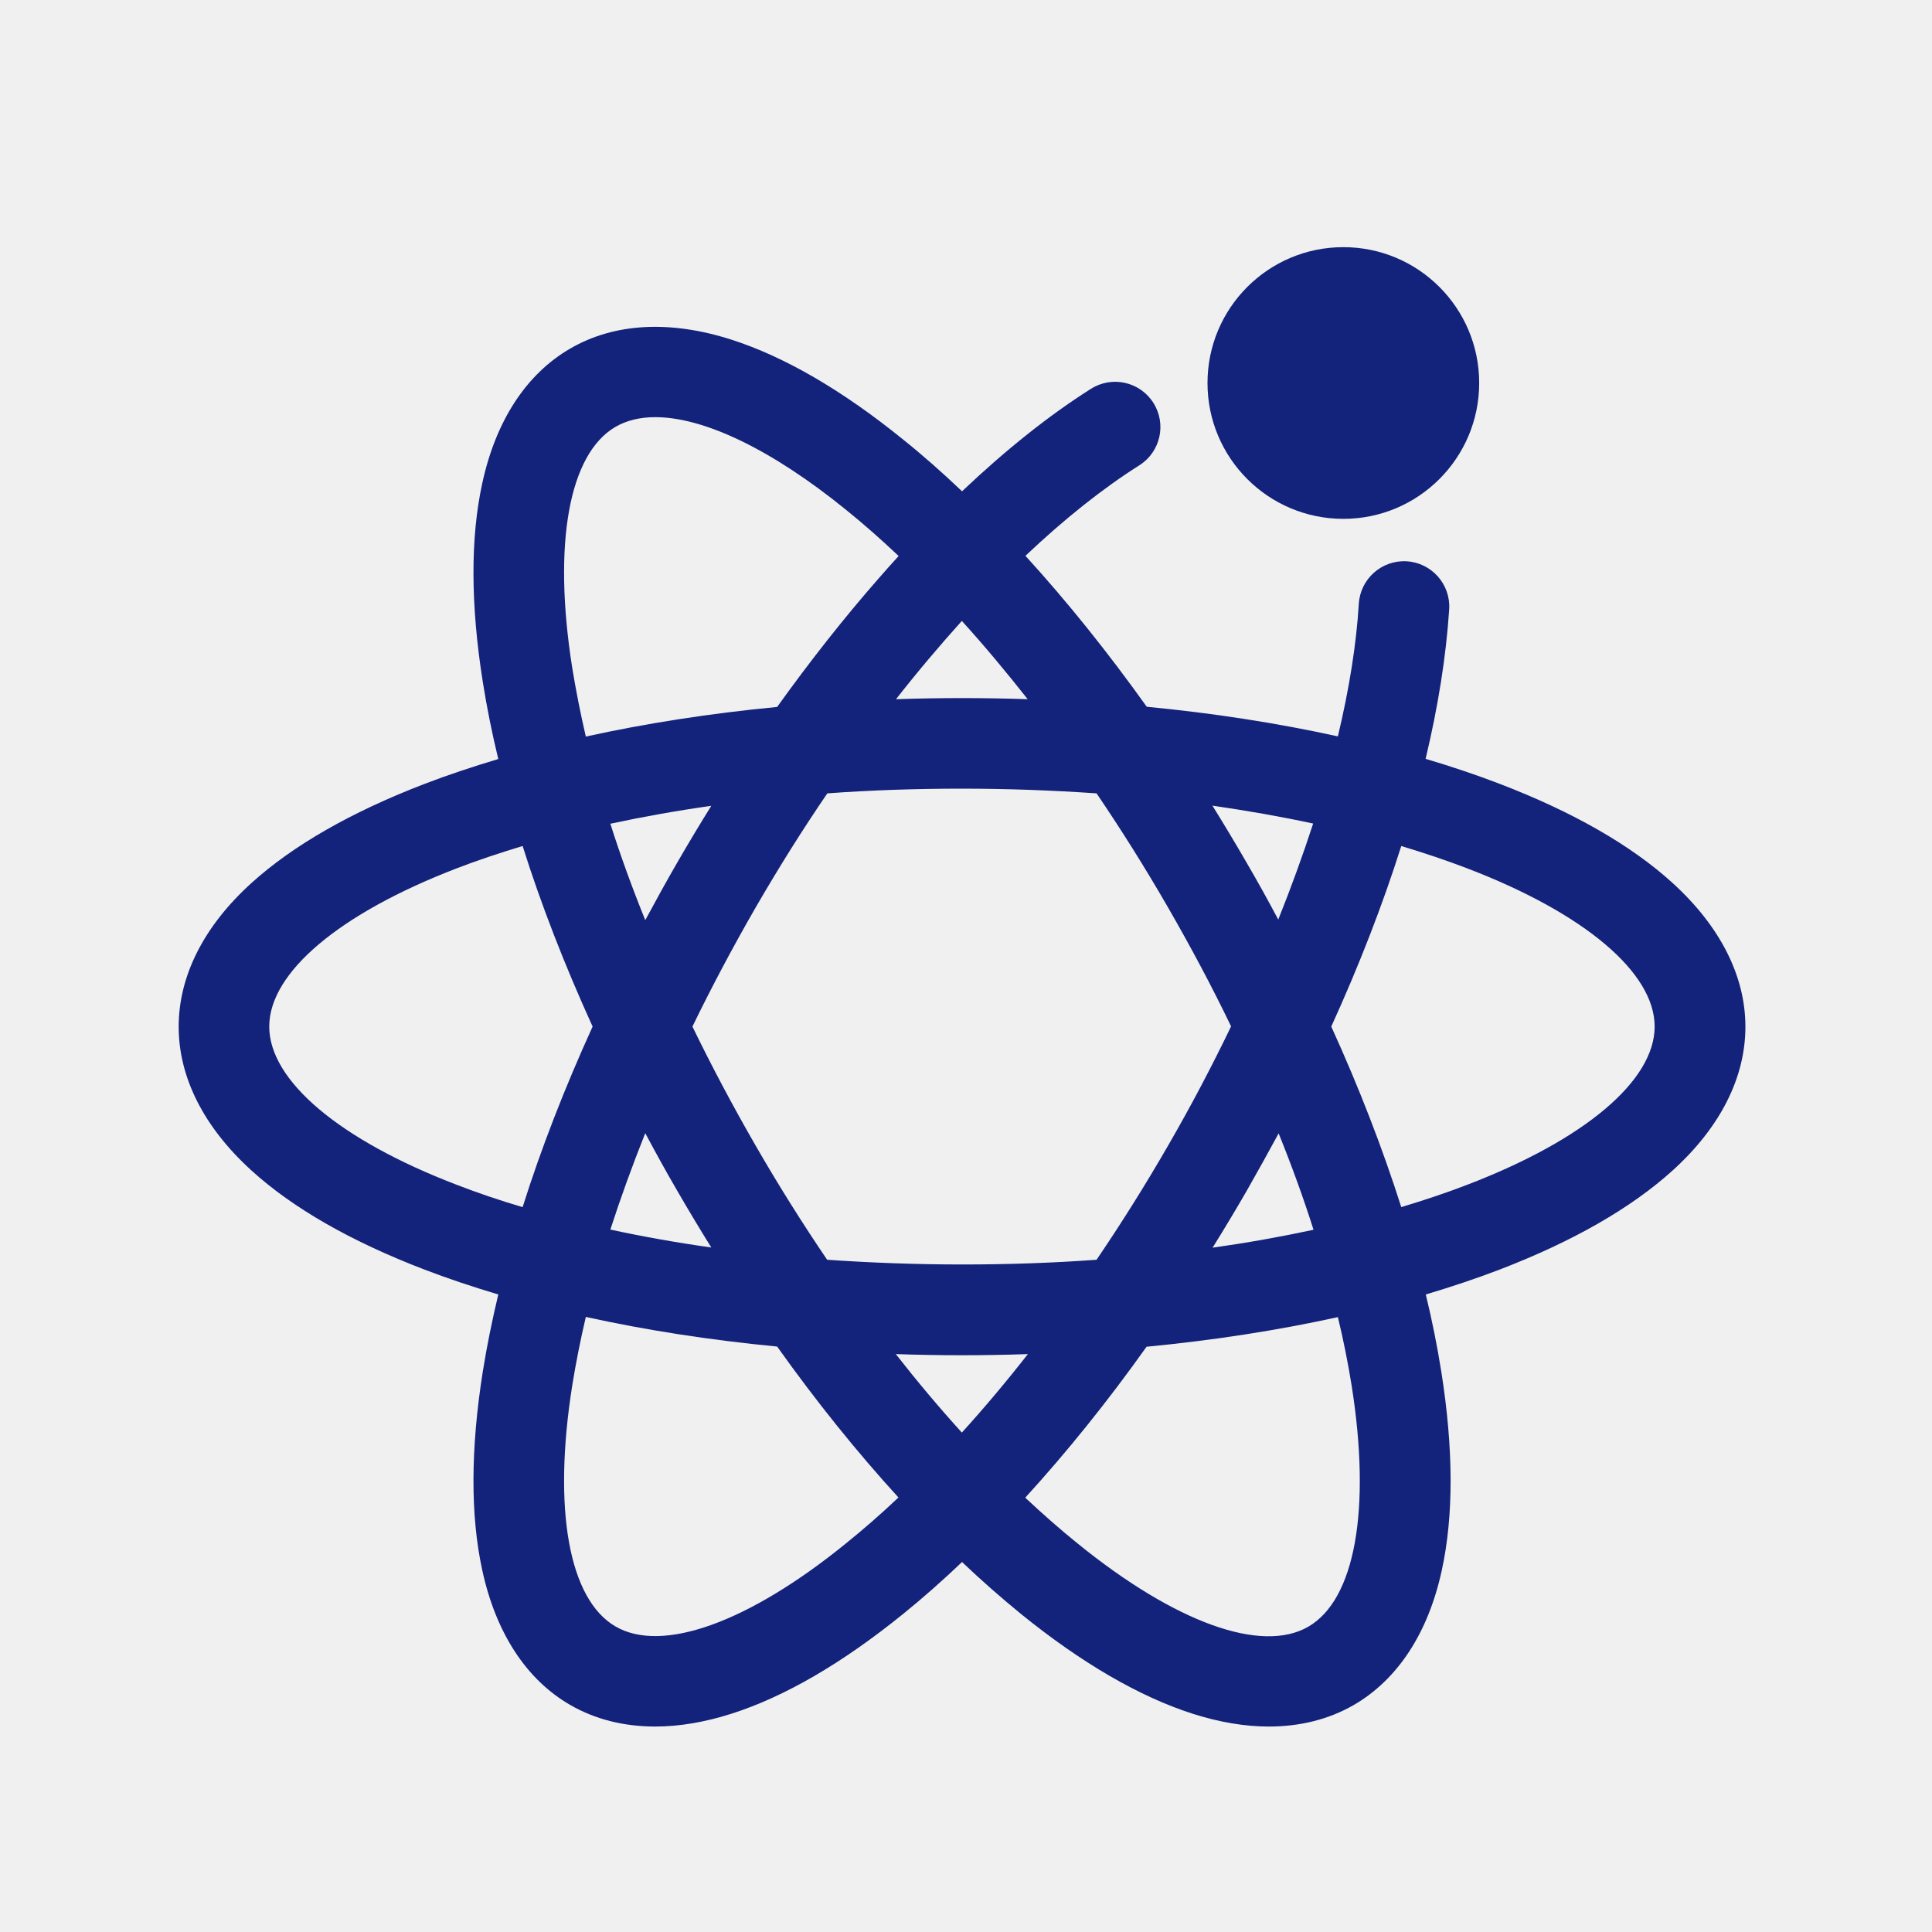
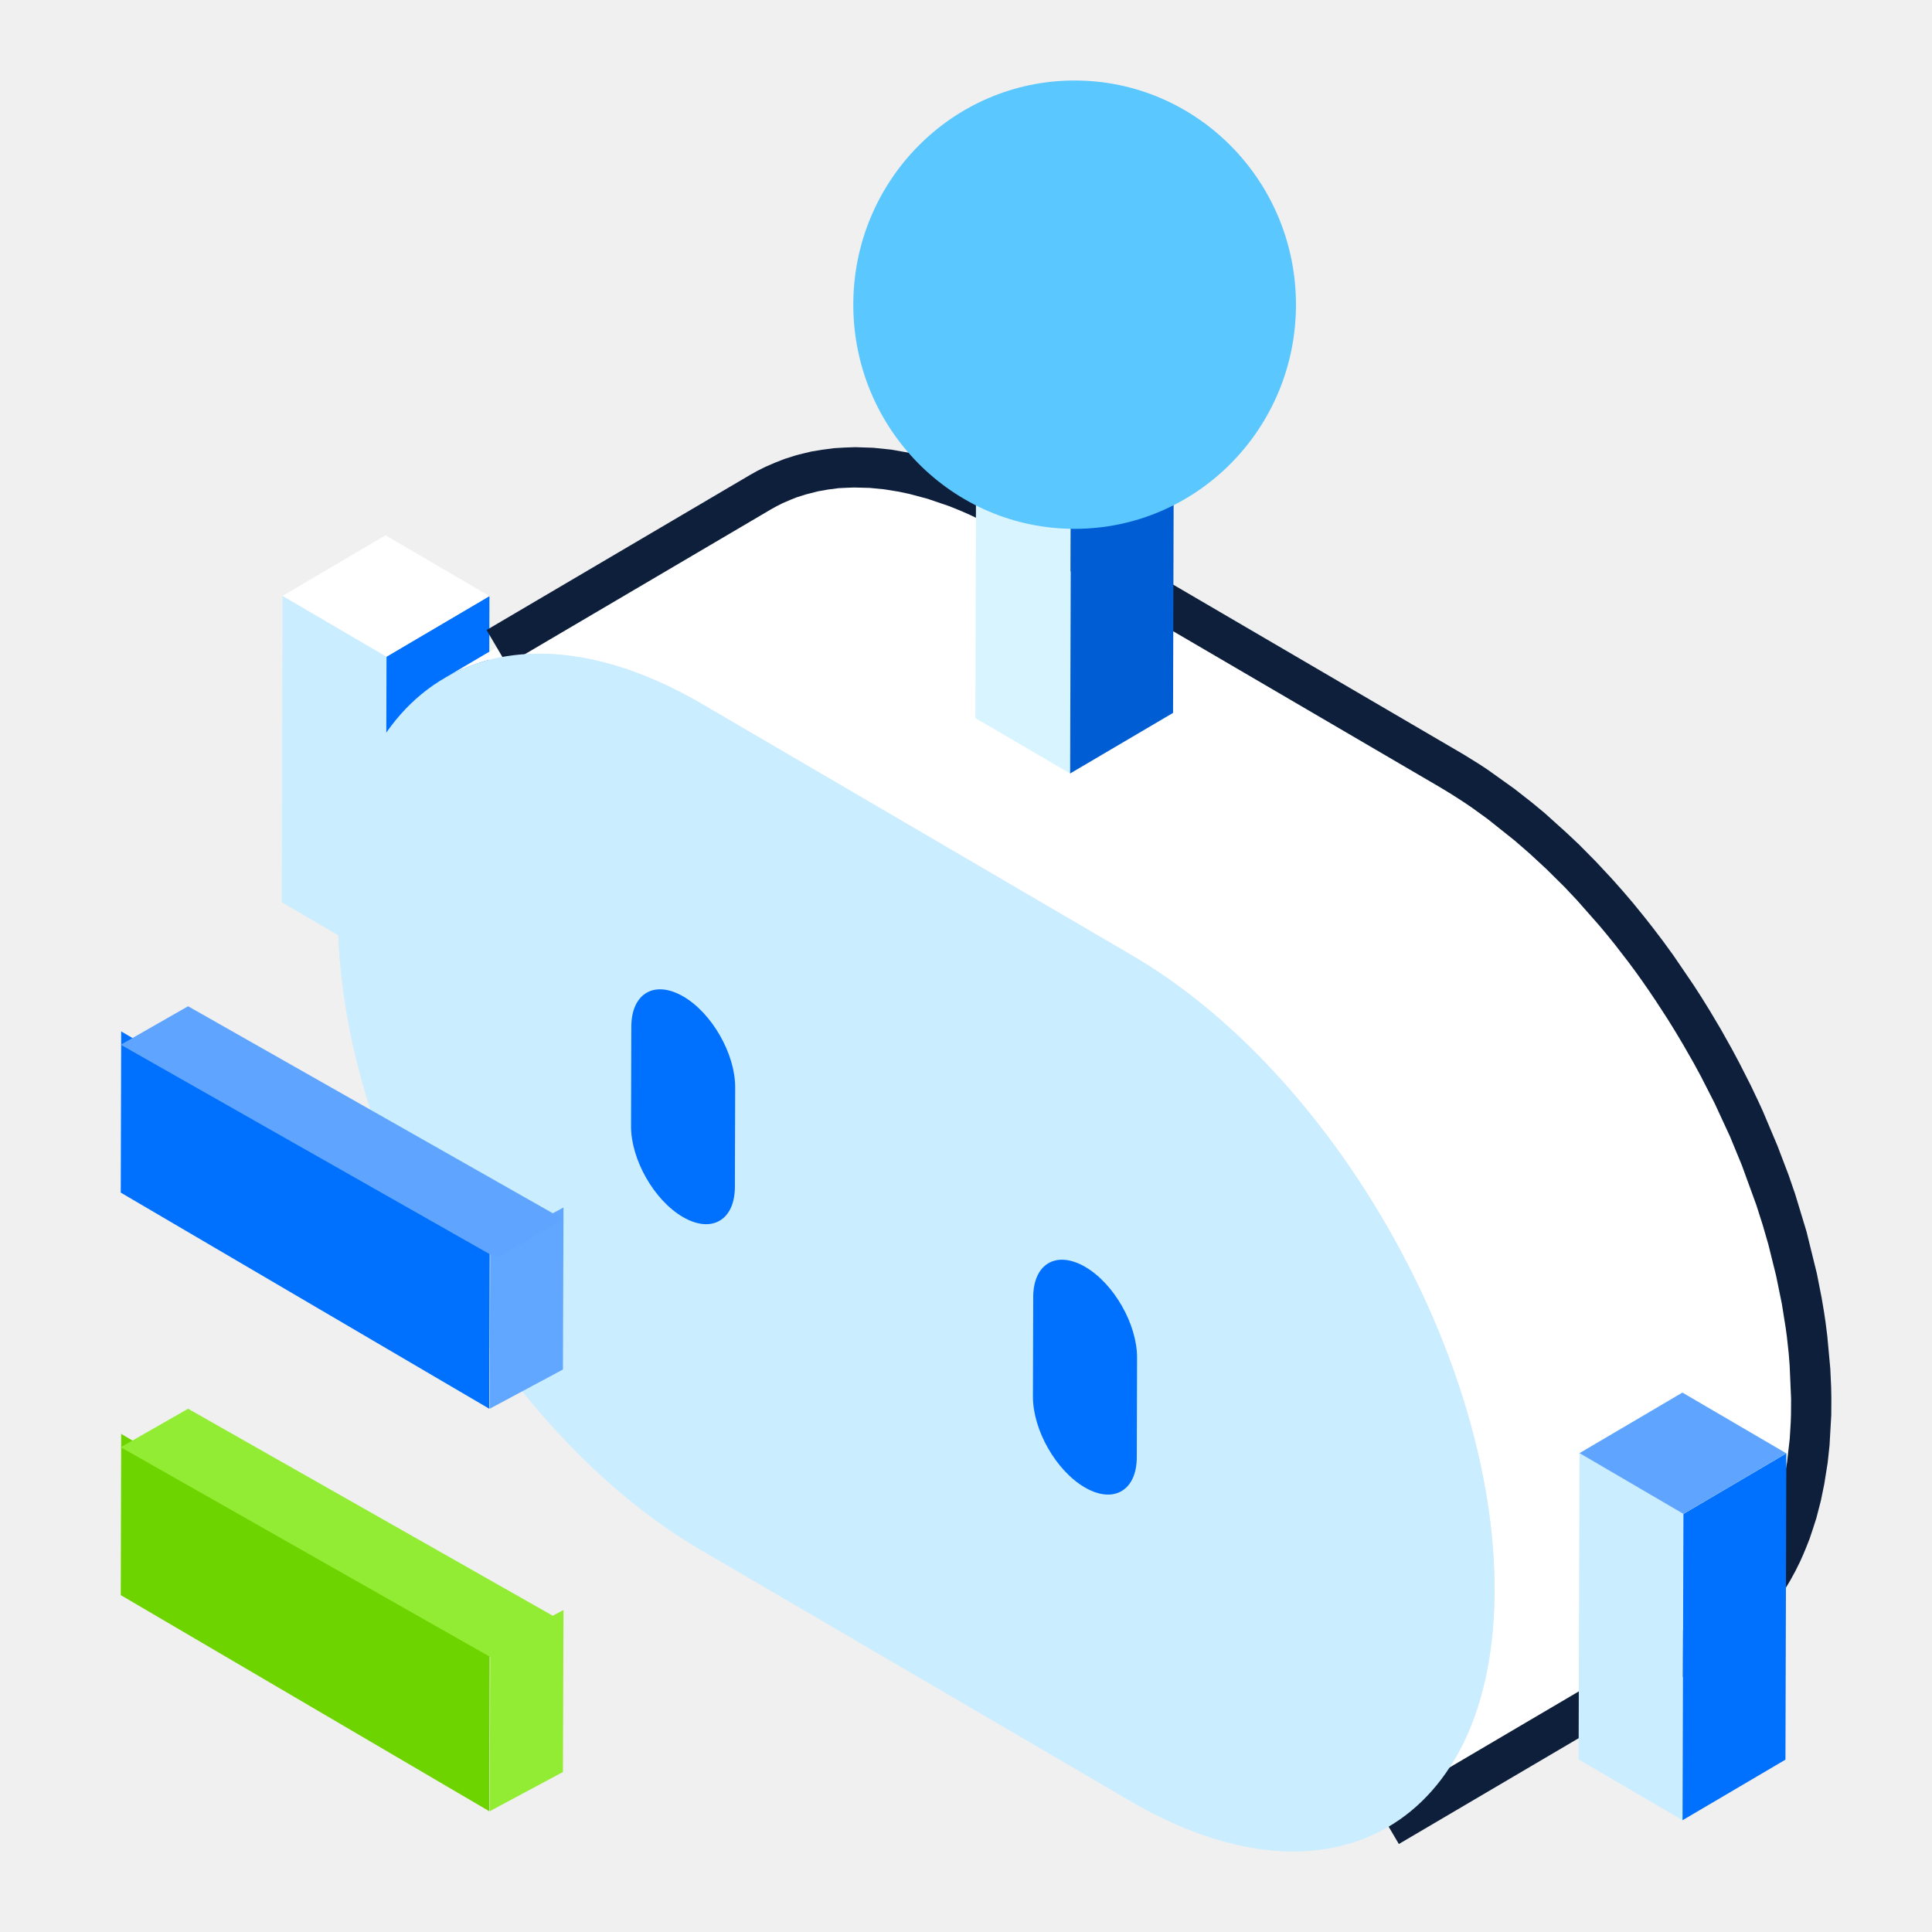
- <svg xmlns="http://www.w3.org/2000/svg" t="1760589109471" class="icon" viewBox="0 0 1024 1024" version="1.1" p-id="19616" width="64" height="64">
-   <path d="M886.4 467.9c-21.9-19.9-52.6-37.5-91.4-52.4-12.5-4.8-25.6-9.2-39.4-13.3 6.7-28 10.9-54.7 12.5-79.3 0.8-13.2-9.3-24.6-22.5-25.4-13.2-0.8-24.6 9.3-25.4 22.5-1.3 21.5-5.1 45.2-11.1 70.3-31.8-7-65.8-12.3-101.3-15.7-20.7-29-42.3-55.9-64.3-80 20.5-19.4 40.8-35.6 60.4-48 11.2-7.1 14.5-21.9 7.4-33.1-7.1-11.2-21.9-14.5-33.1-7.4-22 13.9-45.1 32.3-68.3 54.3-10.4-9.9-20.8-19.1-31.3-27.5-32.2-26.1-62.9-43.9-91-52.9-32.5-10.4-62-8.8-85.3 4.7-23.3 13.5-39.5 38.2-46.7 71.5-6.3 28.9-6.2 64.3 0.3 105.3 2.1 13.2 4.8 26.8 8.2 40.8-13.7 4.1-26.9 8.5-39.4 13.3-38.7 14.9-69.4 32.5-91.4 52.4-25.3 22.9-38.6 49.3-38.6 76.2s13.4 53.3 38.6 76.2c21.9 19.9 52.6 37.5 91.4 52.4 12.5 4.8 25.7 9.2 39.4 13.3-3.3 13.9-6.1 27.6-8.2 40.8-6.5 41-6.6 76.4-0.3 105.3 7.2 33.3 23.4 58.1 46.7 71.5 13.2 7.6 28.4 11.4 45 11.4 12.7 0 26.3-2.3 40.4-6.8 28.2-9 58.8-26.8 91-52.9 10.4-8.4 20.8-17.6 31.2-27.5 10.4 9.9 20.8 19 31.2 27.5 32.2 26.1 62.9 43.9 91 52.9 14.1 4.5 27.6 6.8 40.4 6.8 16.6 0 31.8-3.8 45-11.4 23.3-13.5 39.5-38.2 46.7-71.5 6.3-28.9 6.2-64.3-0.3-105.3-2.1-13.2-4.8-26.8-8.2-40.8 13.7-4.1 26.9-8.5 39.4-13.3 38.7-14.9 69.4-32.5 91.4-52.4 25.3-22.9 38.6-49.3 38.6-76.2s-13.4-53.3-38.7-76.3zM696 436.5c-5.4 16.6-11.6 33.7-18.5 50.9-5.4-10.2-11-20.3-16.9-30.4-5.9-10.2-11.9-20.2-18-30 18.5 2.7 36.3 5.8 53.4 9.5z m-18.3 164.2c7 17.3 13.2 34.4 18.5 51.1-17.2 3.7-35.1 6.9-53.5 9.5 6.1-9.8 12.1-19.8 18-30 5.8-10.2 11.5-20.4 17-30.6z m-58.6 6.5c-12.1 21-24.8 41.2-37.9 60.5-23.3 1.7-47.1 2.5-71.4 2.5-24.2 0-48.1-0.9-71.4-2.5-13.1-19.3-25.8-39.5-37.9-60.5-12.1-21-23.3-42.1-33.5-63.1 10.2-21 21.4-42.1 33.5-63.1 12.1-20.9 24.8-41.2 38-60.5 23.2-1.7 47.1-2.5 71.3-2.5 24.2 0 48.1 0.9 71.4 2.5 13.1 19.3 25.8 39.5 37.9 60.5 12.1 21 23.3 42 33.4 63-10.2 21.2-21.3 42.3-33.4 63.2zM509.8 759.3c-11.8-13-23.5-26.9-35-41.6 11.6 0.4 23.2 0.6 35 0.6 11.7 0 23.4-0.2 35-0.6-11.5 14.7-23.2 28.6-35 41.6zM359 631.2c5.9 10.2 11.9 20.2 18 30-18.5-2.6-36.4-5.8-53.5-9.5 5.4-16.7 11.6-33.8 18.5-51.1 5.5 10.3 11.1 20.5 17 30.6z m-17-143.5c-7-17.3-13.2-34.4-18.5-51.1 17.2-3.7 35.1-6.9 53.5-9.5-6.1 9.8-12.1 19.8-18 30s-11.5 20.4-17 30.6zM509.8 370c-11.7 0-23.3 0.2-34.9 0.6 11.5-14.7 23.2-28.5 34.9-41.5 11.8 13 23.4 26.9 34.9 41.5-11.4-0.4-23.1-0.6-34.9-0.6z m-206.5-16c-10.4-65.7-1.8-113.5 23-127.8 5.9-3.4 13-5.1 21-5.1 25.8 0 61.7 17.1 101.1 49.1 9.3 7.5 18.6 15.7 27.9 24.5-3.4 3.7-6.7 7.4-10.1 11.3-18.7 21.3-36.8 44.3-54.3 68.7-35.5 3.4-69.6 8.7-101.4 15.7-2.9-12.5-5.3-24.7-7.2-36.4z m-61.4 273.9c-62.1-23.8-99.2-55.2-99.2-83.8 0-28.6 37.1-59.9 99.2-83.8 11.1-4.3 22.9-8.2 35.1-11.9 9.8 31.1 22.3 63.2 37.1 95.7-14.8 32.5-27.3 64.6-37.1 95.7-12.3-3.6-24-7.6-35.1-11.9z m84.4 234.2c-24.8-14.3-33.4-62.1-23-127.8 1.9-11.8 4.3-23.9 7.2-36.3 31.8 7 65.9 12.3 101.4 15.7 20.7 29.1 42.3 55.9 64.3 80-9.3 8.8-18.6 16.9-27.9 24.4-51.6 41.9-97.3 58.3-122 44z m390.1-127.7c10.4 65.7 1.8 113.5-23 127.8-24.8 14.3-70.4-2.1-122.1-44-9.3-7.5-18.6-15.7-27.9-24.4 22-24.1 43.6-50.9 64.3-80 35.5-3.4 69.6-8.7 101.4-15.7 3 12.3 5.4 24.5 7.3 36.3z m61.4-106.5c-11.1 4.3-22.9 8.2-35.1 11.9-9.9-31.1-22.3-63.2-37.1-95.7 14.8-32.5 27.3-64.7 37.1-95.7 12.2 3.7 23.9 7.6 35.1 11.9 62.1 23.8 99.2 55.2 99.2 83.8 0 28.7-37.1 60-99.2 83.8z" fill="#13227a" p-id="19617" />
-   <path d="M640 203a72 72 0 1 0 144 0 72 72 0 1 0-144 0z" fill="#13227a" p-id="19618" />
+ <svg xmlns="http://www.w3.org/2000/svg" t="1760794980254" class="icon" viewBox="0 0 1024 1024" version="1.1" p-id="14846" width="64" height="64">
+   <path d="M149.333 478.187l55.083 32.213 0.448-162.347-55.083-32.213z" fill="#CAEDFF" p-id="14847" />
+   <path d="M204.864 348.032l54.549-32.107-0.448 162.347-54.549 32.128z" fill="#0070FF" p-id="14848" />
+   <path d="M149.781 315.84l55.083 32.213 54.549-32.128-55.083-32.213z" fill="#FFFFFF" p-id="14849" />
+   <path d="M959.787 733.867c-0.021-1.173-0.085-2.347-0.149-3.563l-0.192-4.203-0.256-3.2a201.28 201.28 0 0 0-0.299-3.797l-0.192-2.475c-0.171-1.792-0.384-3.584-0.597-5.397l-0.341-3.115-0.107-1.045c-0.427-3.243-0.853-6.507-1.387-9.792l-0.021-0.213-0.256-1.429c-0.427-2.731-0.896-5.461-1.387-8.213l-0.299-1.451-0.789-3.947-0.96-4.779-0.619-2.645c-0.299-1.408-0.64-2.837-0.981-4.267l-0.747-3.285-1.024-3.968-1.109-4.267-0.555-2.133c-0.512-1.856-1.067-3.733-1.621-5.611-0.363-1.216-0.683-2.411-1.067-3.627l-0.277-1.045a402.389 402.389 0 0 0-3.2-10.069l-0.363-1.067c-0.981-2.944-1.984-5.909-3.051-8.875l-0.533-1.408c-0.384-1.109-0.811-2.219-1.216-3.307-0.597-1.621-1.173-3.221-1.792-4.821-0.384-1.024-0.811-2.027-1.216-3.051a479.211 479.211 0 0 0-1.472-3.712l-1.067-2.709-2.261-5.355-1.259-2.923-0.427-1.003c-1.365-3.157-2.773-6.293-4.224-9.429l-0.192-0.405-1.259-2.624c-1.131-2.411-2.283-4.843-3.456-7.253l-0.576-1.131c-0.981-1.963-1.984-3.883-2.987-5.824-0.811-1.579-1.579-3.179-2.411-4.736l-0.469-0.853a491.179 491.179 0 0 0-8.32-15.019l-0.704-1.28-0.853-1.387c-4.075-6.955-8.32-13.803-12.736-20.523-0.213-0.363-0.427-0.747-0.683-1.109l-1.259-1.813c-3.541-5.333-7.168-10.624-10.923-15.765l-0.064-0.107c-2.667-3.627-5.376-7.253-8.128-10.795l-0.363-0.469a433.28 433.28 0 0 0-6.165-7.723l-1.173-1.493a436.587 436.587 0 0 0-7.531-8.896l-0.363-0.427-2.325-2.603c-1.6-1.813-3.179-3.627-4.779-5.376l-0.939-0.981c-1.088-1.195-2.197-2.347-3.307-3.499l-3.627-3.883-1.387-1.365c-1.195-1.237-2.411-2.432-3.627-3.627l-3.093-3.115-1.813-1.707a378.24 378.24 0 0 0-3.947-3.712l-2.709-2.56-2.197-1.92c-1.301-1.195-2.645-2.347-3.968-3.52l-2.411-2.133c-0.853-0.747-1.749-1.451-2.624-2.176l-3.925-3.243c-0.683-0.533-1.344-1.109-2.005-1.664l-3.328-2.56-3.648-2.816-1.493-1.152c-1.493-1.109-2.987-2.155-4.501-3.243-1.024-0.747-2.027-1.493-3.051-2.197a288.491 288.491 0 0 0-8.96-6.037l-0.683-0.427a265.728 265.728 0 0 0-7.488-4.651l-1.899-1.109-228.032-133.333a244.693 244.693 0 0 0-6.123-3.477l-2.304-1.216a225.067 225.067 0 0 0-3.136-1.643l-2.453-1.28c-1.28-0.64-2.56-1.237-3.861-1.856l-2.773-1.323-1.152-0.533a208.384 208.384 0 0 0-15.488-6.272l-0.981-0.341-2.795-0.917c-1.301-0.427-2.624-0.896-3.925-1.301-0.64-0.213-1.28-0.363-1.92-0.533l-3.413-0.96c-0.853-0.235-1.749-0.512-2.624-0.725-0.917-0.235-1.813-0.405-2.709-0.619a142.912 142.912 0 0 0-3.392-0.768l-1.792-0.405c-1.067-0.213-2.091-0.341-3.136-0.512-1.323-0.213-2.624-0.469-3.925-0.64l-1.365-0.256-3.179-0.32c-1.408-0.149-2.773-0.32-4.181-0.427l-1.216-0.128c-0.917-0.064-1.835-0.043-2.773-0.085a122.688 122.688 0 0 0-4.885-0.171l-1.365-0.043c-0.725 0-1.408 0.085-2.112 0.085-2.027 0.064-4.053 0.149-6.059 0.299l-1.813 0.085c-0.448 0.043-0.875 0.149-1.323 0.213a101.675 101.675 0 0 0-9.024 1.301l-0.768 0.128-0.213 0.043-1.749 0.427c-1.835 0.427-3.691 0.853-5.483 1.365-0.853 0.235-1.707 0.533-2.56 0.811-1.152 0.363-2.304 0.683-3.435 1.088-0.299 0.107-0.555 0.256-0.853 0.341-1.707 0.64-3.413 1.365-5.077 2.112-0.811 0.363-1.664 0.683-2.475 1.067a91.136 91.136 0 0 0-7.189 3.797l-167.851 98.773c2.347-1.365 4.757-2.624 7.211-3.797 0.811-0.384 1.643-0.704 2.475-1.067a91.755 91.755 0 0 1 9.344-3.52l2.56-0.832c1.813-0.512 3.648-0.939 5.483-1.365l1.771-0.427 0.96-0.149a106.325 106.325 0 0 1 18.24-1.899l3.456-0.064c1.621 0.021 3.264 0.107 4.907 0.171 1.323 0.064 2.645 0.107 3.989 0.213l4.16 0.427c1.515 0.192 3.029 0.341 4.565 0.576l3.904 0.64a143.125 143.125 0 0 1 13.653 3.029 160.128 160.128 0 0 1 9.259 2.795c0.939 0.32 1.856 0.597 2.795 0.939 5.781 2.027 11.669 4.395 17.621 7.147l2.773 1.323a244.011 244.011 0 0 1 17.899 9.451l228.032 133.333c3.136 1.856 6.272 3.776 9.387 5.781l0.576 0.363c3.029 1.963 6.059 3.989 9.045 6.08l3.051 2.219c2.005 1.429 4.011 2.88 5.995 4.373l3.648 2.816a350.016 350.016 0 0 1 18.283 15.296 312.832 312.832 0 0 1 8.832 8.213l4.907 4.8 3.627 3.627c1.707 1.728 3.349 3.499 5.035 5.248l3.307 3.52c1.92 2.069 3.819 4.203 5.696 6.357l2.347 2.603c2.645 3.051 5.269 6.165 7.872 9.323l1.195 1.493a439.189 439.189 0 0 1 14.635 18.987l0.064 0.107c3.755 5.141 7.381 10.432 10.944 15.744l1.941 2.944c4.395 6.72 8.64 13.568 12.715 20.523 0.512 0.875 1.067 1.771 1.557 2.667 2.88 4.949 5.653 9.963 8.32 15.019 0.981 1.835 1.92 3.712 2.88 5.568 1.003 1.941 2.027 3.883 2.987 5.845 1.387 2.773 2.709 5.568 4.053 8.363l1.259 2.645c1.664 3.584 3.264 7.211 4.843 10.816l1.237 2.923a469.909 469.909 0 0 1 7.808 19.648l1.237 3.328c1.237 3.413 2.432 6.848 3.584 10.283 0.085 0.32 0.213 0.64 0.32 0.939 1.237 3.755 2.411 7.488 3.52 11.243l1.067 3.627c0.725 2.56 1.472 5.163 2.155 7.744l1.109 4.267c0.619 2.411 1.216 4.843 1.792 7.253l0.981 4.267c0.555 2.475 1.067 4.949 1.557 7.424l0.789 3.925c0.619 3.243 1.173 6.464 1.707 9.685l0.235 1.429c0.576 3.691 1.067 7.381 1.536 11.051l0.341 3.115a300.523 300.523 0 0 1 1.536 19.072l0.149 3.563a267.904 267.904 0 0 1-0.064 21.184c-0.043 0.981-0.128 1.941-0.192 2.923-0.128 2.411-0.277 4.8-0.491 7.168l-0.427 4.053a198.827 198.827 0 0 1-4.203 24.747 170.048 170.048 0 0 1-4.565 15.616c-0.384 1.088-0.747 2.197-1.152 3.285a122.453 122.453 0 0 1-11.691 23.808 109.099 109.099 0 0 1-14.507 18.197l-0.512 0.533a94.528 94.528 0 0 1-9.685 8.277c-2.731 2.048-5.547 3.989-8.469 5.717l167.851-98.773a91.541 91.541 0 0 0 10.432-7.253c2.667-2.091 5.248-4.309 7.723-6.741l0.512-0.533c2.304-2.325 4.501-4.8 6.613-7.381l1.621-2.005c2.197-2.795 4.288-5.717 6.251-8.832l0.192-0.235c2.624-4.181 5.056-8.64 7.253-13.333l0.149-0.341c1.472-3.2 2.837-6.485 4.117-9.899l0.363-0.853 0.789-2.432a153.387 153.387 0 0 0 2.027-6.187l0.533-1.643 0.64-2.432c0.469-1.771 0.939-3.541 1.365-5.333l0.555-2.197c0.192-0.811 0.32-1.664 0.491-2.475 0.341-1.536 0.64-3.093 0.939-4.672l0.469-2.389c0.171-0.939 0.277-1.941 0.427-2.901l0.64-4.267 0.299-2.133c0.149-1.237 0.256-2.496 0.384-3.755l0.427-4.053 0.149-1.6c0.149-1.813 0.235-3.691 0.341-5.547l0.171-2.923 0.064-0.725c0.128-3.093 0.213-6.229 0.213-9.429v-0.555c0-2.923-0.021-5.845-0.128-8.789l-0.064-1.685z" fill="#FFFFFF" p-id="14850" />
+   <path d="M959.104 815.616l-1.835 4.672-1.451 3.477-1.707 3.84a134.016 134.016 0 0 1-5.12 9.856l-2.901 4.821a121.109 121.109 0 0 1-4.48 6.528l-4.16 5.333a120.555 120.555 0 0 1-4.949 5.717l-3.008 3.136c-1.707 1.707-3.541 3.349-5.525 5.013l-5.269 4.181a114.048 114.048 0 0 1-6.357 4.48l-3.072 1.92-167.851 98.773-10.816-18.389 167.829-98.773c1.557-0.917 3.136-1.941 4.821-3.136l4.395-3.264c1.771-1.408 3.349-2.731 4.843-4.075l2.475-2.411 2.923-3.093 4.459-5.291c1.429-1.835 2.731-3.627 3.883-5.291l2.155-3.307 2.133-3.541 2.24-4.096 2.155-4.459c0.875-1.877 1.728-3.84 2.581-5.973l1.707-4.373 3.051-9.344 2.795-11.477 2.091-11.733 1.451-12.693 0.533-8.747 0.149-4.48 0.043-8.064-0.768-17.707-0.533-6.72-0.939-8.533-0.64-4.693-2.005-12.587-3.072-15.019-4.117-16.576-2.901-10.027-3.456-10.837-7.637-20.971-6.315-15.339-8.213-17.749-7.019-13.76-3.925-7.253-5.739-10.027a479.531 479.531 0 0 0-8.235-13.547l-6.101-9.387a524.245 524.245 0 0 0-7.36-10.773l-3.392-4.736-3.84-5.184-7.509-9.728-4.096-5.056-3.733-4.48-11.797-13.376-6.72-7.147-9.664-9.557-8.597-7.957-8.107-7.061-14.549-11.584-8.064-5.824-3.883-2.645-4.629-3.008-3.627-2.283-5.376-3.243-230.976-135.04-11.712-6.187-6.08-2.901a199.467 199.467 0 0 0-7.403-3.179l-3.712-1.472-11.264-3.84-9.6-2.56-5.696-1.216-7.68-1.237-7.637-0.747-8.213-0.213-4.245 0.149-4.203 0.213-5.504 0.725-5.291 0.939-6.656 1.707-4.693 1.493-3.349 1.344-3.968 1.707a80.427 80.427 0 0 0-6.357 3.371l-139.819 82.283-10.816-18.389 139.797-82.283c2.539-1.493 5.205-2.901 8.021-4.224l4.907-2.133 5.291-2.069 5.867-1.856 1.877-0.512 6.421-1.536 5.632-0.939 6.592-0.853 5.205-0.299 5.739-0.213 9.685 0.32 9.472 0.981 10.837 1.92 6.507 1.472 8.512 2.347 8.149 2.731c2.688 0.96 5.419 1.984 8.213 3.115l4.053 1.707 13.291 6.229 7.147 3.755 3.2 1.792 233.195 136.341 8.469 5.248 4.288 2.816 14.4 10.283 9.259 7.253 6.784 5.611 11.605 10.453 6.699 6.315 8.981 9.088 8.427 9.045 5.888 6.635 5.099 5.973 6.165 7.573 4.331 5.504c1.963 2.517 3.84 4.992 5.547 7.296l5.504 7.573 10.496 15.403c2.965 4.48 5.867 9.109 8.747 13.824l5.867 9.877 5.76 10.261 4.053 7.595 6.08 11.947 4.224 8.896 2.197 4.8 7.701 18.24 5.931 15.573 3.499 10.176 5.995 19.776 5.483 22.229 2.56 13.035 1.28 7.616 0.747 5.035 0.96 7.616 1.579 17.152 0.448 9.771 0.107 5.931-0.043 8.811-0.917 16.107-0.981 9.173-1.813 11.328-1.771 8.704-2.453 9.472-1.579 4.907-1.984 5.973z" fill="#0E1F3B" p-id="14851" />
+   <path d="M600.299 506.56c106.304 62.165 192.213 212.843 191.851 336.576-0.341 123.733-86.805 173.611-193.109 111.445l-228.053-133.333c-106.304-62.165-192.213-212.864-191.893-336.597 0.363-123.733 86.827-173.611 193.152-111.445l228.053 133.333z" fill="#CAEDFF" p-id="14852" />
+   <path d="M362.24 528.192c15.189 8.896 27.456 30.421 27.413 48.107l-0.149 52.779c-0.043 17.707-12.395 24.832-27.605 15.936-15.211-8.875-27.477-30.421-27.435-48.107l0.149-52.779c0.043-17.707 12.395-24.832 27.605-15.936" fill="#0070FF" p-id="14853" />
+   <path d="M567.637 252.821l-0.448 157.141-50.219-29.355 0.427-157.141z" fill="#D7F4FF" p-id="14854" />
+   <path d="M567.637 252.821l54.549-32.107-0.448 157.141-54.549 32.107z" fill="#005DD4" p-id="14855" />
+   <path d="M517.419 223.467L571.947 191.36l50.219 29.376-54.549 32.085z" fill="#2F56B5" p-id="14856" />
+   <path d="M575.232 671.509c15.211 8.875 27.477 30.421 27.435 48.107l-0.149 52.779c-0.043 17.707-12.395 24.832-27.605 15.936-15.211-8.896-27.477-30.421-27.435-48.107l0.149-52.779c0.043-17.707 12.395-24.832 27.605-15.936" fill="#0070FF" p-id="14857" />
+   <path d="M892.245 802.411l-0.469 162.347-55.083-32.213 0.469-162.347z" fill="#CAEDFF" p-id="14858" />
+   <path d="M892.245 802.411l54.549-32.107-0.469 162.347-54.549 32.107z" fill="#0070FF" p-id="14859" />
+   <path d="M837.163 770.197l54.549-32.107 55.083 32.213-54.549 32.107z" fill="#5FA5FF" p-id="14860" />
+   <path d="M569.557 280.299c-64.768 0-117.291-53.205-117.291-118.827C452.267 95.872 504.789 42.667 569.557 42.667c64.789 0 117.333 53.205 117.333 118.827 0 65.6-52.544 118.805-117.333 118.805" fill="#5BC7FF" p-id="14861" />
+   <path d="M64 632.107L259.328 746.667l0.213-85.44-195.307-114.56z" fill="#0070FF" p-id="14862" />
+   <path d="M259.84 660.8L259.541 746.667l38.827-20.8L298.667 640z" fill="#61A6FF" p-id="14863" />
+   <path d="M99.691 533.333L64 553.728l198.976 112.939L298.667 646.272z" fill="#5FA5FF" p-id="14864" />
+   <path d="M64 845.44L259.328 960l0.213-85.44-195.307-114.56z" fill="#6DD400" p-id="14865" />
+   <path d="M259.84 874.133L259.541 960l38.827-20.8L298.667 853.333z" fill="#92EC34" p-id="14866" />
+   <path d="M99.691 746.667L64 767.061l198.976 112.939L298.667 859.605z" fill="#92EC34" p-id="14867" />
</svg>
